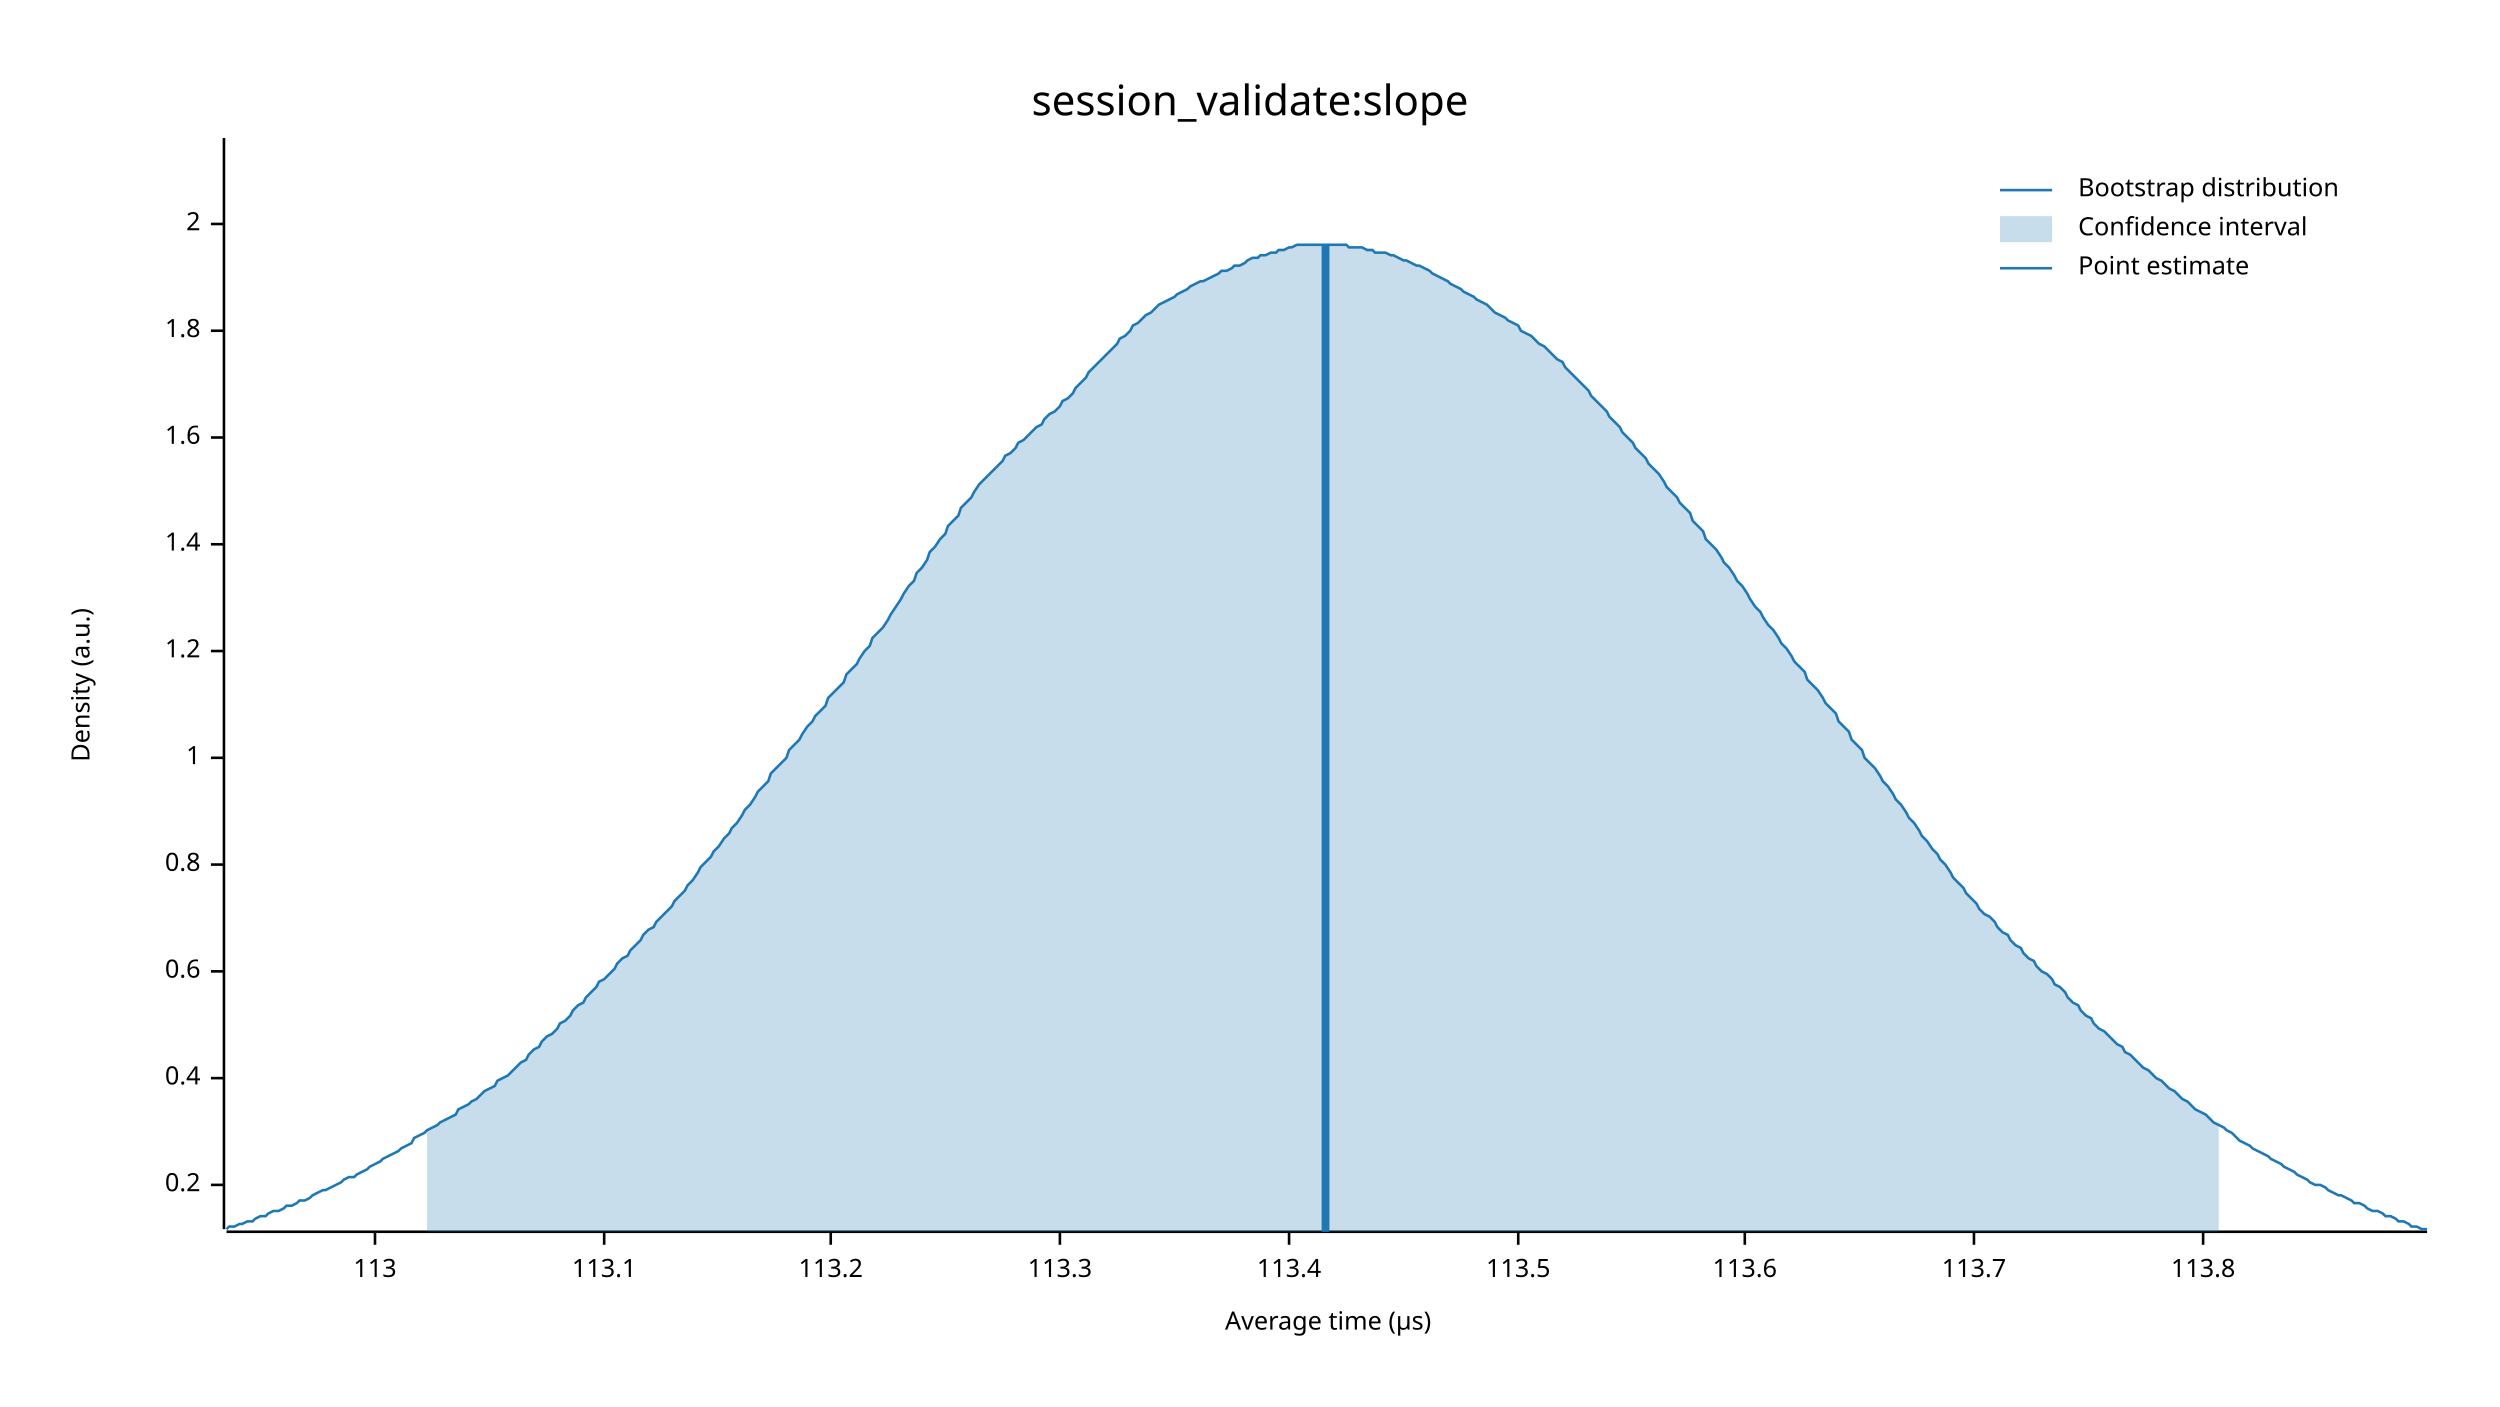
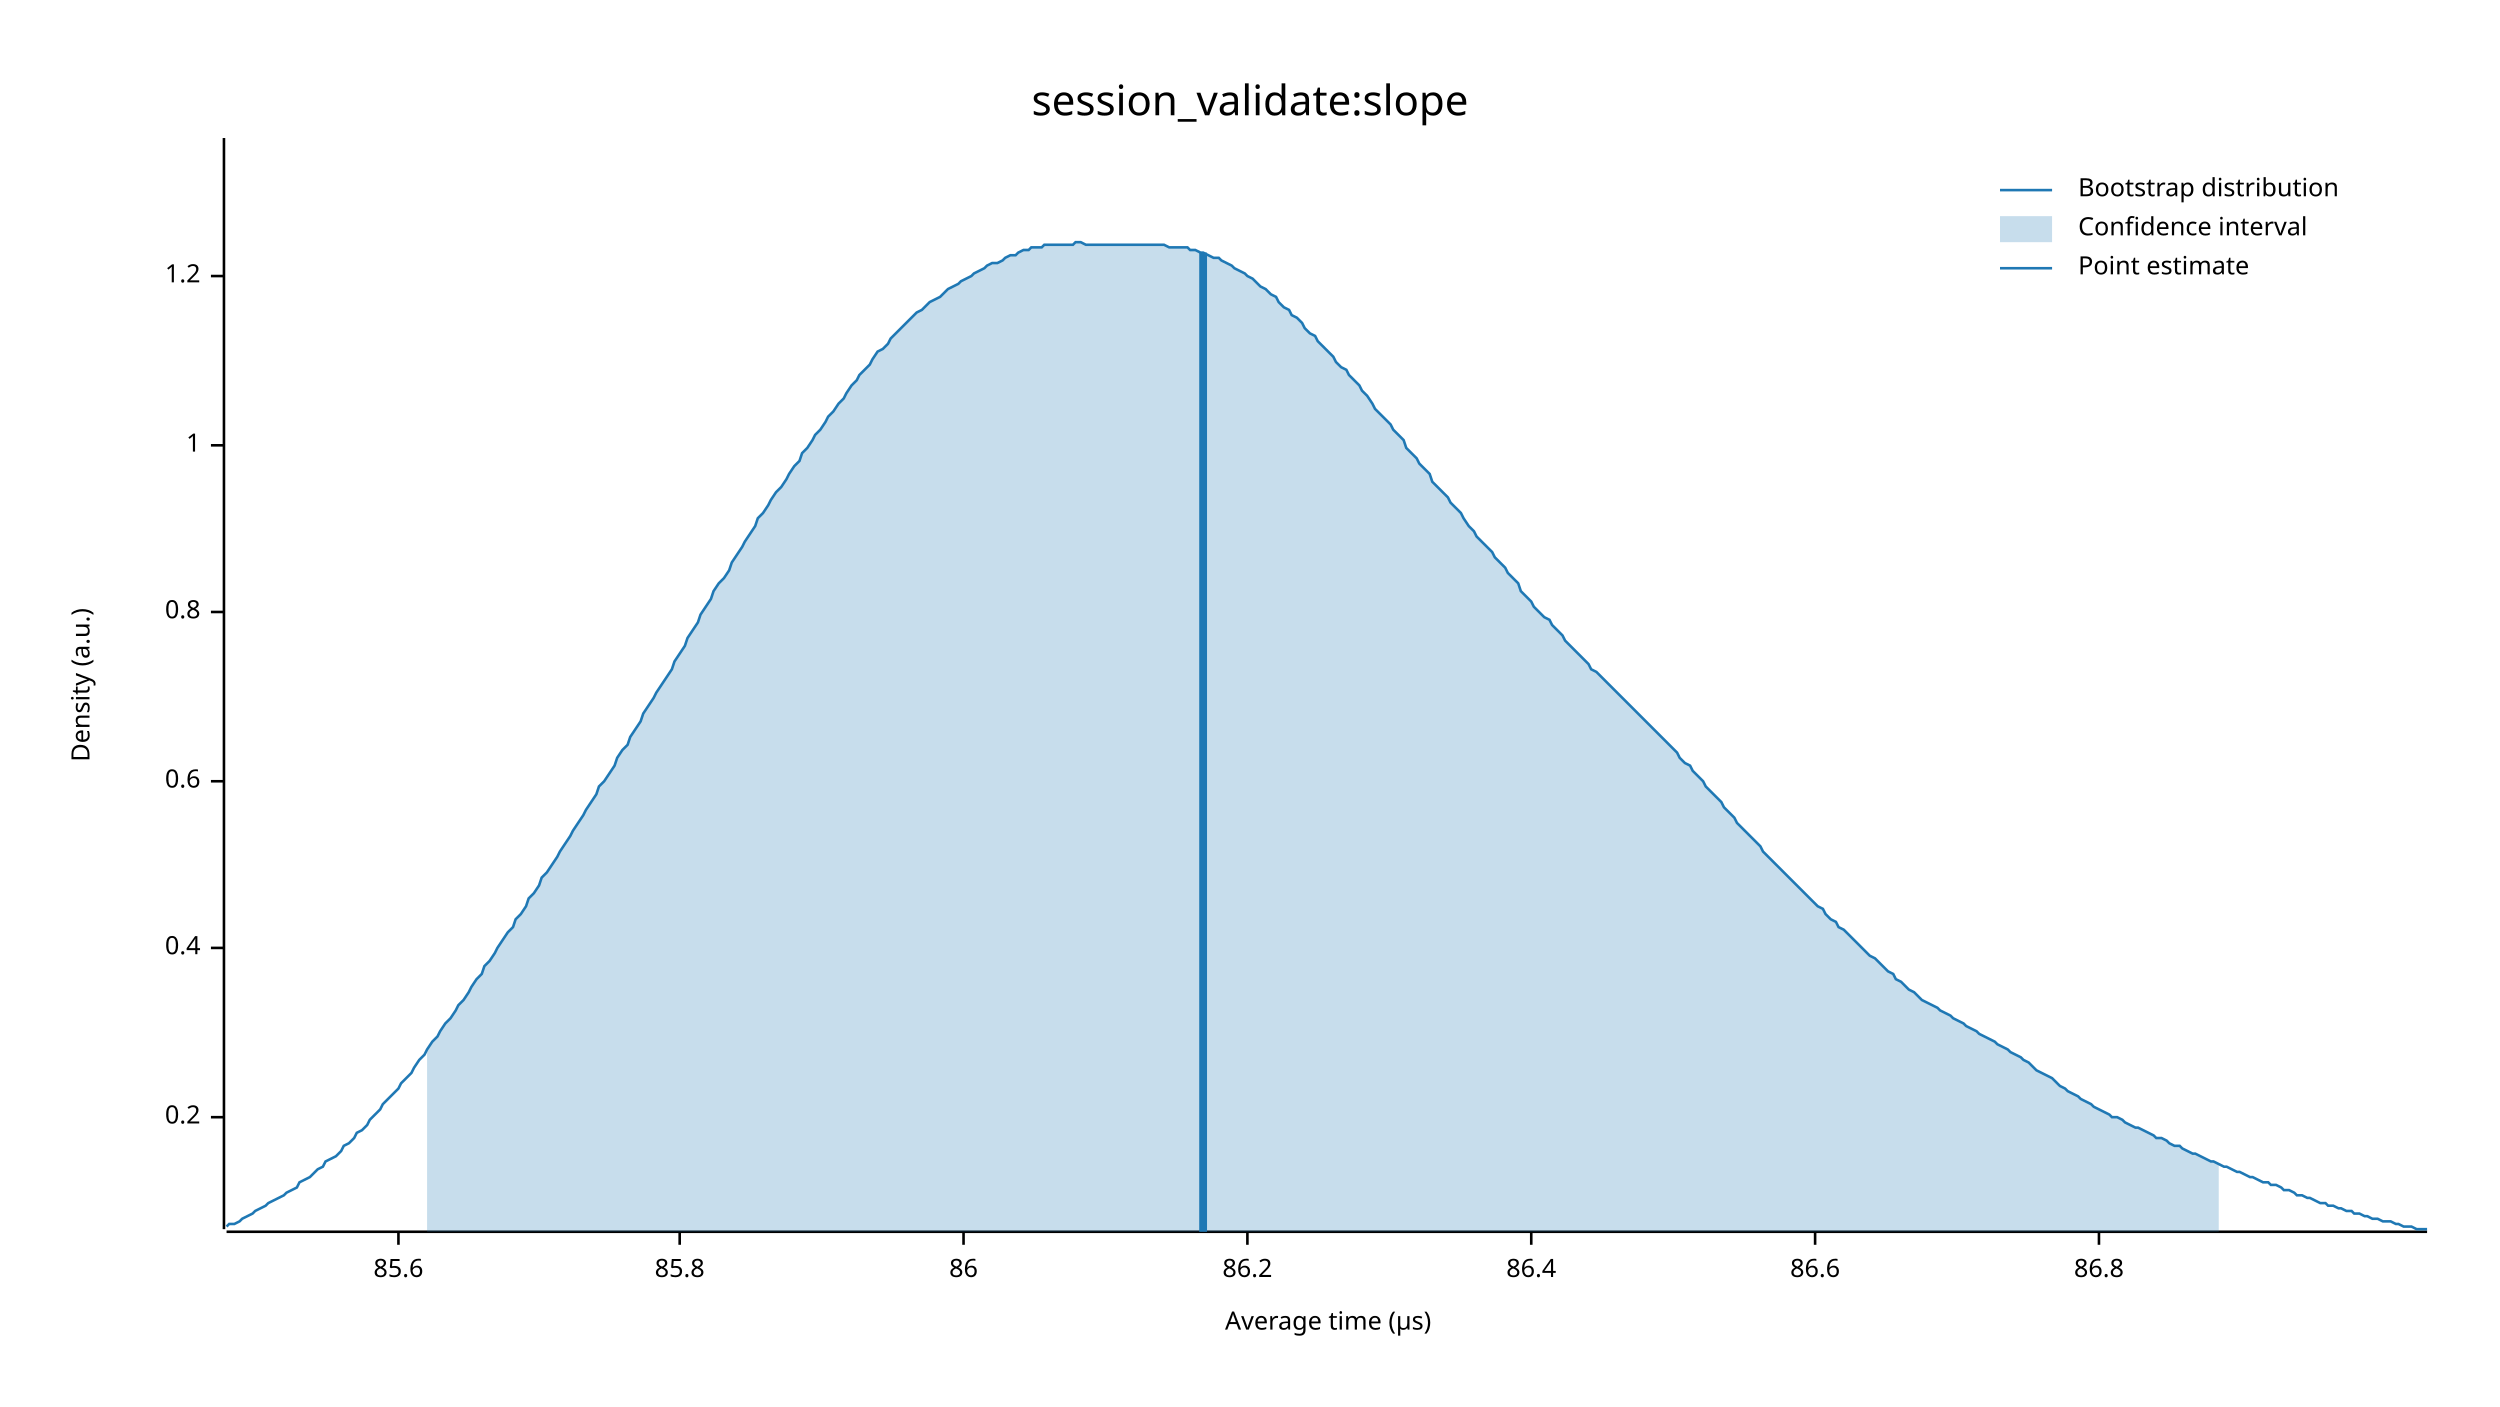
<svg xmlns="http://www.w3.org/2000/svg" width="960" height="540" viewBox="0 0 960 540">
  <text x="480" y="32" dy="0.76em" text-anchor="middle" font-family="sans-serif" font-size="16.129" opacity="1" fill="#000000">
session_validate:slope
</text>
  <text x="27" y="263" dy="0.76em" text-anchor="middle" font-family="sans-serif" font-size="9.677" opacity="1" fill="#000000" transform="rotate(270, 27, 263)">
Density (a.u.)
</text>
  <text x="510" y="513" dy="-0.5ex" text-anchor="middle" font-family="sans-serif" font-size="9.677" opacity="1" fill="#000000">
Average time (µs)
</text>
  <polyline fill="none" opacity="1" stroke="#000000" stroke-width="1" points="86,53 86,472 " />
-   <text x="77" y="455" dy="0.5ex" text-anchor="end" font-family="sans-serif" font-size="9.677" opacity="1" fill="#000000">
+   <text x="77" y="429" dy="0.5ex" text-anchor="end" font-family="sans-serif" font-size="9.677" opacity="1" fill="#000000">
0.2
</text>
-   <polyline fill="none" opacity="1" stroke="#000000" stroke-width="1" points="81,455 86,455 " />
-   <text x="77" y="414" dy="0.5ex" text-anchor="end" font-family="sans-serif" font-size="9.677" opacity="1" fill="#000000">
+   <polyline fill="none" opacity="1" stroke="#000000" stroke-width="1" points="81,429 86,429 " />
+   <text x="77" y="364" dy="0.5ex" text-anchor="end" font-family="sans-serif" font-size="9.677" opacity="1" fill="#000000">
0.4
</text>
-   <polyline fill="none" opacity="1" stroke="#000000" stroke-width="1" points="81,414 86,414 " />
-   <text x="77" y="373" dy="0.5ex" text-anchor="end" font-family="sans-serif" font-size="9.677" opacity="1" fill="#000000">
+   <polyline fill="none" opacity="1" stroke="#000000" stroke-width="1" points="81,364 86,364 " />
+   <text x="77" y="300" dy="0.5ex" text-anchor="end" font-family="sans-serif" font-size="9.677" opacity="1" fill="#000000">
0.6
</text>
-   <polyline fill="none" opacity="1" stroke="#000000" stroke-width="1" points="81,373 86,373 " />
-   <text x="77" y="332" dy="0.5ex" text-anchor="end" font-family="sans-serif" font-size="9.677" opacity="1" fill="#000000">
+   <polyline fill="none" opacity="1" stroke="#000000" stroke-width="1" points="81,300 86,300 " />
+   <text x="77" y="235" dy="0.5ex" text-anchor="end" font-family="sans-serif" font-size="9.677" opacity="1" fill="#000000">
0.8
</text>
-   <polyline fill="none" opacity="1" stroke="#000000" stroke-width="1" points="81,332 86,332 " />
-   <text x="77" y="291" dy="0.5ex" text-anchor="end" font-family="sans-serif" font-size="9.677" opacity="1" fill="#000000">
+   <polyline fill="none" opacity="1" stroke="#000000" stroke-width="1" points="81,235 86,235 " />
+   <text x="77" y="171" dy="0.5ex" text-anchor="end" font-family="sans-serif" font-size="9.677" opacity="1" fill="#000000">
1
</text>
-   <polyline fill="none" opacity="1" stroke="#000000" stroke-width="1" points="81,291 86,291 " />
-   <text x="77" y="250" dy="0.5ex" text-anchor="end" font-family="sans-serif" font-size="9.677" opacity="1" fill="#000000">
+   <polyline fill="none" opacity="1" stroke="#000000" stroke-width="1" points="81,171 86,171 " />
+   <text x="77" y="106" dy="0.5ex" text-anchor="end" font-family="sans-serif" font-size="9.677" opacity="1" fill="#000000">
1.2
</text>
-   <polyline fill="none" opacity="1" stroke="#000000" stroke-width="1" points="81,250 86,250 " />
-   <text x="77" y="209" dy="0.5ex" text-anchor="end" font-family="sans-serif" font-size="9.677" opacity="1" fill="#000000">
- 1.4
+   <polyline fill="none" opacity="1" stroke="#000000" stroke-width="1" points="81,106 86,106 " />
+   <polyline fill="none" opacity="1" stroke="#000000" stroke-width="1" points="87,473 932,473 " />
+   <text x="153" y="483" dy="0.76em" text-anchor="middle" font-family="sans-serif" font-size="9.677" opacity="1" fill="#000000">
+ 85.6
</text>
-   <polyline fill="none" opacity="1" stroke="#000000" stroke-width="1" points="81,209 86,209 " />
-   <text x="77" y="168" dy="0.5ex" text-anchor="end" font-family="sans-serif" font-size="9.677" opacity="1" fill="#000000">
- 1.6
+   <polyline fill="none" opacity="1" stroke="#000000" stroke-width="1" points="153,473 153,478 " />
+   <text x="261" y="483" dy="0.76em" text-anchor="middle" font-family="sans-serif" font-size="9.677" opacity="1" fill="#000000">
+ 85.8
</text>
-   <polyline fill="none" opacity="1" stroke="#000000" stroke-width="1" points="81,168 86,168 " />
-   <text x="77" y="127" dy="0.5ex" text-anchor="end" font-family="sans-serif" font-size="9.677" opacity="1" fill="#000000">
- 1.8
+   <polyline fill="none" opacity="1" stroke="#000000" stroke-width="1" points="261,473 261,478 " />
+   <text x="370" y="483" dy="0.76em" text-anchor="middle" font-family="sans-serif" font-size="9.677" opacity="1" fill="#000000">
+ 86
</text>
-   <polyline fill="none" opacity="1" stroke="#000000" stroke-width="1" points="81,127 86,127 " />
-   <text x="77" y="86" dy="0.5ex" text-anchor="end" font-family="sans-serif" font-size="9.677" opacity="1" fill="#000000">
- 2
+   <polyline fill="none" opacity="1" stroke="#000000" stroke-width="1" points="370,473 370,478 " />
+   <text x="479" y="483" dy="0.76em" text-anchor="middle" font-family="sans-serif" font-size="9.677" opacity="1" fill="#000000">
+ 86.2
</text>
-   <polyline fill="none" opacity="1" stroke="#000000" stroke-width="1" points="81,86 86,86 " />
-   <polyline fill="none" opacity="1" stroke="#000000" stroke-width="1" points="87,473 932,473 " />
-   <text x="144" y="483" dy="0.76em" text-anchor="middle" font-family="sans-serif" font-size="9.677" opacity="1" fill="#000000">
- 113
+   <polyline fill="none" opacity="1" stroke="#000000" stroke-width="1" points="479,473 479,478 " />
+   <text x="588" y="483" dy="0.76em" text-anchor="middle" font-family="sans-serif" font-size="9.677" opacity="1" fill="#000000">
+ 86.4
</text>
-   <polyline fill="none" opacity="1" stroke="#000000" stroke-width="1" points="144,473 144,478 " />
-   <text x="232" y="483" dy="0.76em" text-anchor="middle" font-family="sans-serif" font-size="9.677" opacity="1" fill="#000000">
- 113.1
+   <polyline fill="none" opacity="1" stroke="#000000" stroke-width="1" points="588,473 588,478 " />
+   <text x="697" y="483" dy="0.76em" text-anchor="middle" font-family="sans-serif" font-size="9.677" opacity="1" fill="#000000">
+ 86.6
</text>
-   <polyline fill="none" opacity="1" stroke="#000000" stroke-width="1" points="232,473 232,478 " />
-   <text x="319" y="483" dy="0.76em" text-anchor="middle" font-family="sans-serif" font-size="9.677" opacity="1" fill="#000000">
- 113.2
+   <polyline fill="none" opacity="1" stroke="#000000" stroke-width="1" points="697,473 697,478 " />
+   <text x="806" y="483" dy="0.76em" text-anchor="middle" font-family="sans-serif" font-size="9.677" opacity="1" fill="#000000">
+ 86.8
</text>
-   <polyline fill="none" opacity="1" stroke="#000000" stroke-width="1" points="319,473 319,478 " />
-   <text x="407" y="483" dy="0.76em" text-anchor="middle" font-family="sans-serif" font-size="9.677" opacity="1" fill="#000000">
- 113.3
- </text>
-   <polyline fill="none" opacity="1" stroke="#000000" stroke-width="1" points="407,473 407,478 " />
-   <text x="495" y="483" dy="0.76em" text-anchor="middle" font-family="sans-serif" font-size="9.677" opacity="1" fill="#000000">
- 113.4
- </text>
-   <polyline fill="none" opacity="1" stroke="#000000" stroke-width="1" points="495,473 495,478 " />
-   <text x="583" y="483" dy="0.76em" text-anchor="middle" font-family="sans-serif" font-size="9.677" opacity="1" fill="#000000">
- 113.5
- </text>
-   <polyline fill="none" opacity="1" stroke="#000000" stroke-width="1" points="583,473 583,478 " />
-   <text x="670" y="483" dy="0.76em" text-anchor="middle" font-family="sans-serif" font-size="9.677" opacity="1" fill="#000000">
- 113.6
- </text>
-   <polyline fill="none" opacity="1" stroke="#000000" stroke-width="1" points="670,473 670,478 " />
-   <text x="758" y="483" dy="0.76em" text-anchor="middle" font-family="sans-serif" font-size="9.677" opacity="1" fill="#000000">
- 113.7
- </text>
-   <polyline fill="none" opacity="1" stroke="#000000" stroke-width="1" points="758,473 758,478 " />
-   <text x="846" y="483" dy="0.76em" text-anchor="middle" font-family="sans-serif" font-size="9.677" opacity="1" fill="#000000">
- 113.8
- </text>
-   <polyline fill="none" opacity="1" stroke="#000000" stroke-width="1" points="846,473 846,478 " />
-   <polyline fill="none" opacity="1" stroke="#1F78B4" stroke-width="1" points="87,472 88,471 90,471 92,470 93,470 95,469 97,469 98,468 100,467 102,467 103,466 105,465 107,465 109,464 110,463 112,463 114,462 115,461 117,461 119,460 120,459 122,458 124,457 125,457 127,456 129,455 131,454 132,453 134,452 136,452 137,451 139,450 141,449 142,448 144,447 146,446 147,445 149,444 151,443 153,442 154,441 156,440 158,439 159,437 161,436 163,435 164,434 166,433 168,432 169,431 171,430 173,429 175,428 176,426 178,425 180,424 181,423 183,422 185,420 186,419 188,418 190,417 191,415 193,414 195,413 197,411 198,410 200,408 202,407 203,405 205,403 207,402 208,400 210,398 212,397 214,395 215,393 217,392 219,390 220,388 222,386 224,385 225,383 227,381 229,379 230,377 232,376 234,374 236,372 237,370 239,368 241,367 242,365 244,363 246,361 247,359 249,357 251,356 252,354 254,352 256,350 258,348 259,346 261,344 263,342 264,340 266,338 268,335 269,333 271,331 273,329 274,327 276,325 278,322 280,320 281,318 283,316 285,313 286,311 288,309 290,306 291,304 293,302 295,300 296,297 298,295 300,293 302,291 303,288 305,286 307,284 308,282 310,279 312,277 313,275 315,273 317,271 318,268 320,266 322,264 324,262 325,259 327,257 329,255 330,253 332,250 334,248 335,245 337,243 339,241 341,238 342,236 344,233 346,230 347,228 349,225 351,223 352,220 354,218 356,215 357,212 359,210 361,207 363,205 364,202 366,200 368,198 369,195 371,193 373,191 374,189 376,186 378,184 379,183 381,181 383,179 385,177 386,175 388,174 390,172 391,170 393,169 395,167 396,166 398,164 400,163 401,161 403,159 405,158 407,156 408,154 410,153 412,151 413,149 415,147 417,145 418,143 420,141 422,139 423,138 425,136 427,134 429,132 430,130 432,129 434,127 435,125 437,124 439,122 440,121 442,120 444,118 445,117 447,116 449,115 451,114 452,113 454,112 456,111 457,110 459,109 461,108 462,108 464,107 466,106 468,105 469,104 471,104 473,103 474,102 476,102 478,101 479,100 481,99 483,99 484,98 486,98 488,97 490,97 491,96 493,96 495,95 496,95 498,94 500,94 501,94 503,94 505,94 506,94 508,94 510,94 512,94 513,94 515,94 517,94 518,95 520,95 522,95 523,95 525,96 527,96 528,97 530,97 532,97 534,98 535,98 537,99 539,100 540,100 542,101 544,102 545,102 547,103 549,104 550,105 552,106 554,107 556,108 557,109 559,110 561,111 562,112 564,113 566,114 567,115 569,116 571,117 573,119 574,120 576,121 578,122 579,123 581,124 583,125 584,127 586,128 588,129 589,130 591,132 593,133 595,135 596,136 598,138 600,139 601,141 603,143 605,145 606,146 608,148 610,150 611,152 613,154 615,156 617,158 618,160 620,162 622,164 623,166 625,168 627,170 628,172 630,174 632,176 633,178 635,180 637,182 639,185 640,187 642,189 644,191 645,193 647,195 649,197 650,200 652,202 654,204 655,207 657,209 659,211 661,214 662,216 664,218 666,221 667,223 669,225 671,228 672,230 674,233 676,235 677,237 679,240 681,242 683,245 684,247 686,249 688,252 689,254 691,256 693,258 694,261 696,263 698,265 700,268 701,270 703,272 705,274 706,277 708,279 710,281 711,284 713,286 715,288 716,291 718,293 720,295 722,298 723,300 725,302 727,305 728,307 730,309 732,312 733,314 735,316 737,319 738,321 740,323 742,326 744,328 745,330 747,332 749,335 750,337 752,339 754,341 755,343 757,345 759,347 760,349 762,351 764,352 766,354 767,356 769,358 771,359 772,361 774,363 776,364 777,366 779,368 781,369 782,371 784,373 786,374 788,376 789,378 791,379 793,381 794,383 796,385 798,386 799,388 801,390 803,391 804,393 806,395 808,396 810,398 811,399 813,401 815,402 816,404 818,405 820,407 821,408 823,410 825,411 827,413 828,414 830,415 832,417 833,418 835,419 837,421 838,422 840,423 842,425 843,426 845,427 847,428 849,430 850,431 852,432 854,433 855,434 857,435 859,437 860,438 862,439 864,440 865,441 867,442 869,443 871,444 872,445 874,446 876,447 877,448 879,449 881,450 882,451 884,452 886,453 887,454 889,455 891,455 893,456 894,457 896,458 898,459 899,459 901,460 903,461 904,462 906,462 908,463 909,464 911,465 913,465 915,466 916,467 918,467 920,468 921,469 923,469 925,470 926,471 928,471 930,472 932,472 " />
-   <polygon opacity="0.25" fill="#1F78B4" points="164,434 166,433 168,432 169,431 171,430 173,429 175,428 176,426 178,425 180,424 181,423 183,422 185,420 186,419 188,418 190,417 191,415 193,414 195,413 197,411 198,410 200,408 202,407 203,405 205,403 207,402 208,400 210,398 212,397 214,395 215,393 217,392 219,390 220,388 222,386 224,385 225,383 227,381 229,379 230,377 232,376 234,374 236,372 237,370 239,368 241,367 242,365 244,363 246,361 247,359 249,357 251,356 252,354 254,352 256,350 258,348 259,346 261,344 263,342 264,340 266,338 268,335 269,333 271,331 273,329 274,327 276,325 278,322 280,320 281,318 283,316 285,313 286,311 288,309 290,306 291,304 293,302 295,300 296,297 298,295 300,293 302,291 303,288 305,286 307,284 308,282 310,279 312,277 313,275 315,273 317,271 318,268 320,266 322,264 324,262 325,259 327,257 329,255 330,253 332,250 334,248 335,245 337,243 339,241 341,238 342,236 344,233 346,230 347,228 349,225 351,223 352,220 354,218 356,215 357,212 359,210 361,207 363,205 364,202 366,200 368,198 369,195 371,193 373,191 374,189 376,186 378,184 379,183 381,181 383,179 385,177 386,175 388,174 390,172 391,170 393,169 395,167 396,166 398,164 400,163 401,161 403,159 405,158 407,156 408,154 410,153 412,151 413,149 415,147 417,145 418,143 420,141 422,139 423,138 425,136 427,134 429,132 430,130 432,129 434,127 435,125 437,124 439,122 440,121 442,120 444,118 445,117 447,116 449,115 451,114 452,113 454,112 456,111 457,110 459,109 461,108 462,108 464,107 466,106 468,105 469,104 471,104 473,103 474,102 476,102 478,101 479,100 481,99 483,99 484,98 486,98 488,97 490,97 491,96 493,96 495,95 496,95 498,94 500,94 501,94 503,94 505,94 506,94 508,94 510,94 512,94 513,94 515,94 517,94 518,95 520,95 522,95 523,95 525,96 527,96 528,97 530,97 532,97 534,98 535,98 537,99 539,100 540,100 542,101 544,102 545,102 547,103 549,104 550,105 552,106 554,107 556,108 557,109 559,110 561,111 562,112 564,113 566,114 567,115 569,116 571,117 573,119 574,120 576,121 578,122 579,123 581,124 583,125 584,127 586,128 588,129 589,130 591,132 593,133 595,135 596,136 598,138 600,139 601,141 603,143 605,145 606,146 608,148 610,150 611,152 613,154 615,156 617,158 618,160 620,162 622,164 623,166 625,168 627,170 628,172 630,174 632,176 633,178 635,180 637,182 639,185 640,187 642,189 644,191 645,193 647,195 649,197 650,200 652,202 654,204 655,207 657,209 659,211 661,214 662,216 664,218 666,221 667,223 669,225 671,228 672,230 674,233 676,235 677,237 679,240 681,242 683,245 684,247 686,249 688,252 689,254 691,256 693,258 694,261 696,263 698,265 700,268 701,270 703,272 705,274 706,277 708,279 710,281 711,284 713,286 715,288 716,291 718,293 720,295 722,298 723,300 725,302 727,305 728,307 730,309 732,312 733,314 735,316 737,319 738,321 740,323 742,326 744,328 745,330 747,332 749,335 750,337 752,339 754,341 755,343 757,345 759,347 760,349 762,351 764,352 766,354 767,356 769,358 771,359 772,361 774,363 776,364 777,366 779,368 781,369 782,371 784,373 786,374 788,376 789,378 791,379 793,381 794,383 796,385 798,386 799,388 801,390 803,391 804,393 806,395 808,396 810,398 811,399 813,401 815,402 816,404 818,405 820,407 821,408 823,410 825,411 827,413 828,414 830,415 832,417 833,418 835,419 837,421 838,422 840,423 842,425 843,426 845,427 847,428 849,430 850,431 852,432 852,473 164,473 " />
-   <polyline fill="none" opacity="1" stroke="#1F78B4" stroke-width="3" points="509,473 509,94 " />
+   <polyline fill="none" opacity="1" stroke="#000000" stroke-width="1" points="806,473 806,478 " />
+   <polyline fill="none" opacity="1" stroke="#1F78B4" stroke-width="1" points="87,471 88,470 90,470 92,469 93,468 95,467 97,466 98,465 100,464 102,463 103,462 105,461 107,460 109,459 110,458 112,457 114,456 115,454 117,453 119,452 120,451 122,449 124,448 125,446 127,445 129,444 131,442 132,440 134,439 136,437 137,435 139,434 141,432 142,430 144,428 146,426 147,424 149,422 151,420 153,418 154,416 156,414 158,412 159,410 161,407 163,405 164,403 166,400 168,398 169,396 171,393 173,391 175,388 176,386 178,384 180,381 181,379 183,376 185,374 186,371 188,369 190,366 191,364 193,361 195,358 197,356 198,353 200,351 202,348 203,345 205,343 207,340 208,337 210,335 212,332 214,329 215,327 217,324 219,321 220,319 222,316 224,313 225,311 227,308 229,305 230,302 232,300 234,297 236,294 237,291 239,288 241,286 242,283 244,280 246,277 247,274 249,271 251,268 252,266 254,263 256,260 258,257 259,254 261,251 263,248 264,245 266,242 268,239 269,236 271,233 273,230 274,227 276,224 278,222 280,219 281,216 283,213 285,210 286,208 288,205 290,202 291,199 293,197 295,194 296,192 298,189 300,187 302,184 303,182 305,179 307,177 308,174 310,172 312,169 313,167 315,165 317,162 318,160 320,158 322,155 324,153 325,151 327,148 329,146 330,144 332,142 334,140 335,138 337,135 339,134 341,132 342,130 344,128 346,126 347,125 349,123 351,121 352,120 354,119 356,117 357,116 359,115 361,114 363,112 364,111 366,110 368,109 369,108 371,107 373,106 374,105 376,104 378,103 379,102 381,101 383,101 385,100 386,99 388,98 390,98 391,97 393,96 395,96 396,95 398,95 400,95 401,94 403,94 405,94 407,94 408,94 410,94 412,94 413,93 415,93 417,94 418,94 420,94 422,94 423,94 425,94 427,94 429,94 430,94 432,94 434,94 435,94 437,94 439,94 440,94 442,94 444,94 445,94 447,94 449,95 451,95 452,95 454,95 456,95 457,96 459,96 461,97 462,97 464,98 466,99 468,99 469,100 471,101 473,102 474,103 476,104 478,105 479,106 481,107 483,109 484,110 486,111 488,113 490,114 491,116 493,118 495,119 496,121 498,122 500,124 501,126 503,128 505,129 506,131 508,133 510,135 512,137 513,139 515,141 517,142 518,144 520,146 522,148 523,150 525,152 527,155 528,157 530,159 532,161 534,163 535,165 537,167 539,169 540,172 542,174 544,176 545,178 547,180 549,182 550,185 552,187 554,189 556,191 557,193 559,195 561,197 562,199 564,202 566,204 567,206 569,208 571,210 573,212 574,214 576,216 578,218 579,220 581,222 583,224 584,227 586,229 588,231 589,233 591,235 593,237 595,238 596,240 598,242 600,244 601,246 603,248 605,250 606,251 608,253 610,255 611,257 613,258 615,260 617,262 618,263 620,265 622,267 623,268 625,270 627,272 628,273 630,275 632,277 633,278 635,280 637,282 639,284 640,285 642,287 644,289 645,291 647,293 649,294 650,296 652,298 654,300 655,302 657,304 659,306 661,308 662,310 664,312 666,314 667,316 669,318 671,320 672,321 674,323 676,325 677,327 679,329 681,331 683,333 684,334 686,336 688,338 689,339 691,341 693,343 694,344 696,346 698,348 700,349 701,351 703,353 705,354 706,356 708,357 710,359 711,360 713,362 715,364 716,365 718,367 720,368 722,370 723,371 725,373 727,374 728,376 730,377 732,379 733,380 735,381 737,383 738,384 740,385 742,386 744,387 745,388 747,389 749,390 750,391 752,392 754,393 755,394 757,395 759,396 760,397 762,398 764,399 766,400 767,401 769,402 771,403 772,404 774,405 776,406 777,407 779,408 781,410 782,411 784,412 786,413 788,414 789,415 791,417 793,418 794,419 796,420 798,421 799,422 801,423 803,424 804,425 806,426 808,427 810,428 811,429 813,429 815,430 816,431 818,432 820,433 821,433 823,434 825,435 827,436 828,437 830,437 832,438 833,439 835,440 837,440 838,441 840,442 842,443 843,443 845,444 847,445 849,446 850,446 852,447 854,448 855,448 857,449 859,450 860,450 862,451 864,452 865,452 867,453 869,454 871,454 872,455 874,455 876,456 877,457 879,457 881,458 882,459 884,459 886,460 887,460 889,461 891,462 893,462 894,463 896,463 898,464 899,464 901,465 903,465 904,466 906,466 908,467 909,467 911,468 913,468 915,469 916,469 918,469 920,470 921,470 923,471 925,471 926,471 928,472 930,472 932,472 " />
+   <polygon opacity="0.25" fill="#1F78B4" points="164,403 166,400 168,398 169,396 171,393 173,391 175,388 176,386 178,384 180,381 181,379 183,376 185,374 186,371 188,369 190,366 191,364 193,361 195,358 197,356 198,353 200,351 202,348 203,345 205,343 207,340 208,337 210,335 212,332 214,329 215,327 217,324 219,321 220,319 222,316 224,313 225,311 227,308 229,305 230,302 232,300 234,297 236,294 237,291 239,288 241,286 242,283 244,280 246,277 247,274 249,271 251,268 252,266 254,263 256,260 258,257 259,254 261,251 263,248 264,245 266,242 268,239 269,236 271,233 273,230 274,227 276,224 278,222 280,219 281,216 283,213 285,210 286,208 288,205 290,202 291,199 293,197 295,194 296,192 298,189 300,187 302,184 303,182 305,179 307,177 308,174 310,172 312,169 313,167 315,165 317,162 318,160 320,158 322,155 324,153 325,151 327,148 329,146 330,144 332,142 334,140 335,138 337,135 339,134 341,132 342,130 344,128 346,126 347,125 349,123 351,121 352,120 354,119 356,117 357,116 359,115 361,114 363,112 364,111 366,110 368,109 369,108 371,107 373,106 374,105 376,104 378,103 379,102 381,101 383,101 385,100 386,99 388,98 390,98 391,97 393,96 395,96 396,95 398,95 400,95 401,94 403,94 405,94 407,94 408,94 410,94 412,94 413,93 415,93 417,94 418,94 420,94 422,94 423,94 425,94 427,94 429,94 430,94 432,94 434,94 435,94 437,94 439,94 440,94 442,94 444,94 445,94 447,94 449,95 451,95 452,95 454,95 456,95 457,96 459,96 461,97 462,97 464,98 466,99 468,99 469,100 471,101 473,102 474,103 476,104 478,105 479,106 481,107 483,109 484,110 486,111 488,113 490,114 491,116 493,118 495,119 496,121 498,122 500,124 501,126 503,128 505,129 506,131 508,133 510,135 512,137 513,139 515,141 517,142 518,144 520,146 522,148 523,150 525,152 527,155 528,157 530,159 532,161 534,163 535,165 537,167 539,169 540,172 542,174 544,176 545,178 547,180 549,182 550,185 552,187 554,189 556,191 557,193 559,195 561,197 562,199 564,202 566,204 567,206 569,208 571,210 573,212 574,214 576,216 578,218 579,220 581,222 583,224 584,227 586,229 588,231 589,233 591,235 593,237 595,238 596,240 598,242 600,244 601,246 603,248 605,250 606,251 608,253 610,255 611,257 613,258 615,260 617,262 618,263 620,265 622,267 623,268 625,270 627,272 628,273 630,275 632,277 633,278 635,280 637,282 639,284 640,285 642,287 644,289 645,291 647,293 649,294 650,296 652,298 654,300 655,302 657,304 659,306 661,308 662,310 664,312 666,314 667,316 669,318 671,320 672,321 674,323 676,325 677,327 679,329 681,331 683,333 684,334 686,336 688,338 689,339 691,341 693,343 694,344 696,346 698,348 700,349 701,351 703,353 705,354 706,356 708,357 710,359 711,360 713,362 715,364 716,365 718,367 720,368 722,370 723,371 725,373 727,374 728,376 730,377 732,379 733,380 735,381 737,383 738,384 740,385 742,386 744,387 745,388 747,389 749,390 750,391 752,392 754,393 755,394 757,395 759,396 760,397 762,398 764,399 766,400 767,401 769,402 771,403 772,404 774,405 776,406 777,407 779,408 781,410 782,411 784,412 786,413 788,414 789,415 791,417 793,418 794,419 796,420 798,421 799,422 801,423 803,424 804,425 806,426 808,427 810,428 811,429 813,429 815,430 816,431 818,432 820,433 821,433 823,434 825,435 827,436 828,437 830,437 832,438 833,439 835,440 837,440 838,441 840,442 842,443 843,443 845,444 847,445 849,446 850,446 852,447 852,473 164,473 " />
+   <polyline fill="none" opacity="1" stroke="#1F78B4" stroke-width="3" points="462,473 462,97 " />
  <text x="798" y="68" dy="0.76em" text-anchor="start" font-family="sans-serif" font-size="9.677" opacity="1" fill="#000000">
Bootstrap distribution
</text>
  <text x="798" y="83" dy="0.76em" text-anchor="start" font-family="sans-serif" font-size="9.677" opacity="1" fill="#000000">
Confidence interval
</text>
  <text x="798" y="98" dy="0.76em" text-anchor="start" font-family="sans-serif" font-size="9.677" opacity="1" fill="#000000">
Point estimate
</text>
  <polyline fill="none" opacity="1" stroke="#1F78B4" stroke-width="1" points="768,73 788,73 " />
  <rect x="768" y="83" width="20" height="10" opacity="0.25" fill="#1F78B4" stroke="none" />
  <polyline fill="none" opacity="1" stroke="#1F78B4" stroke-width="1" points="768,103 788,103 " />
</svg>
